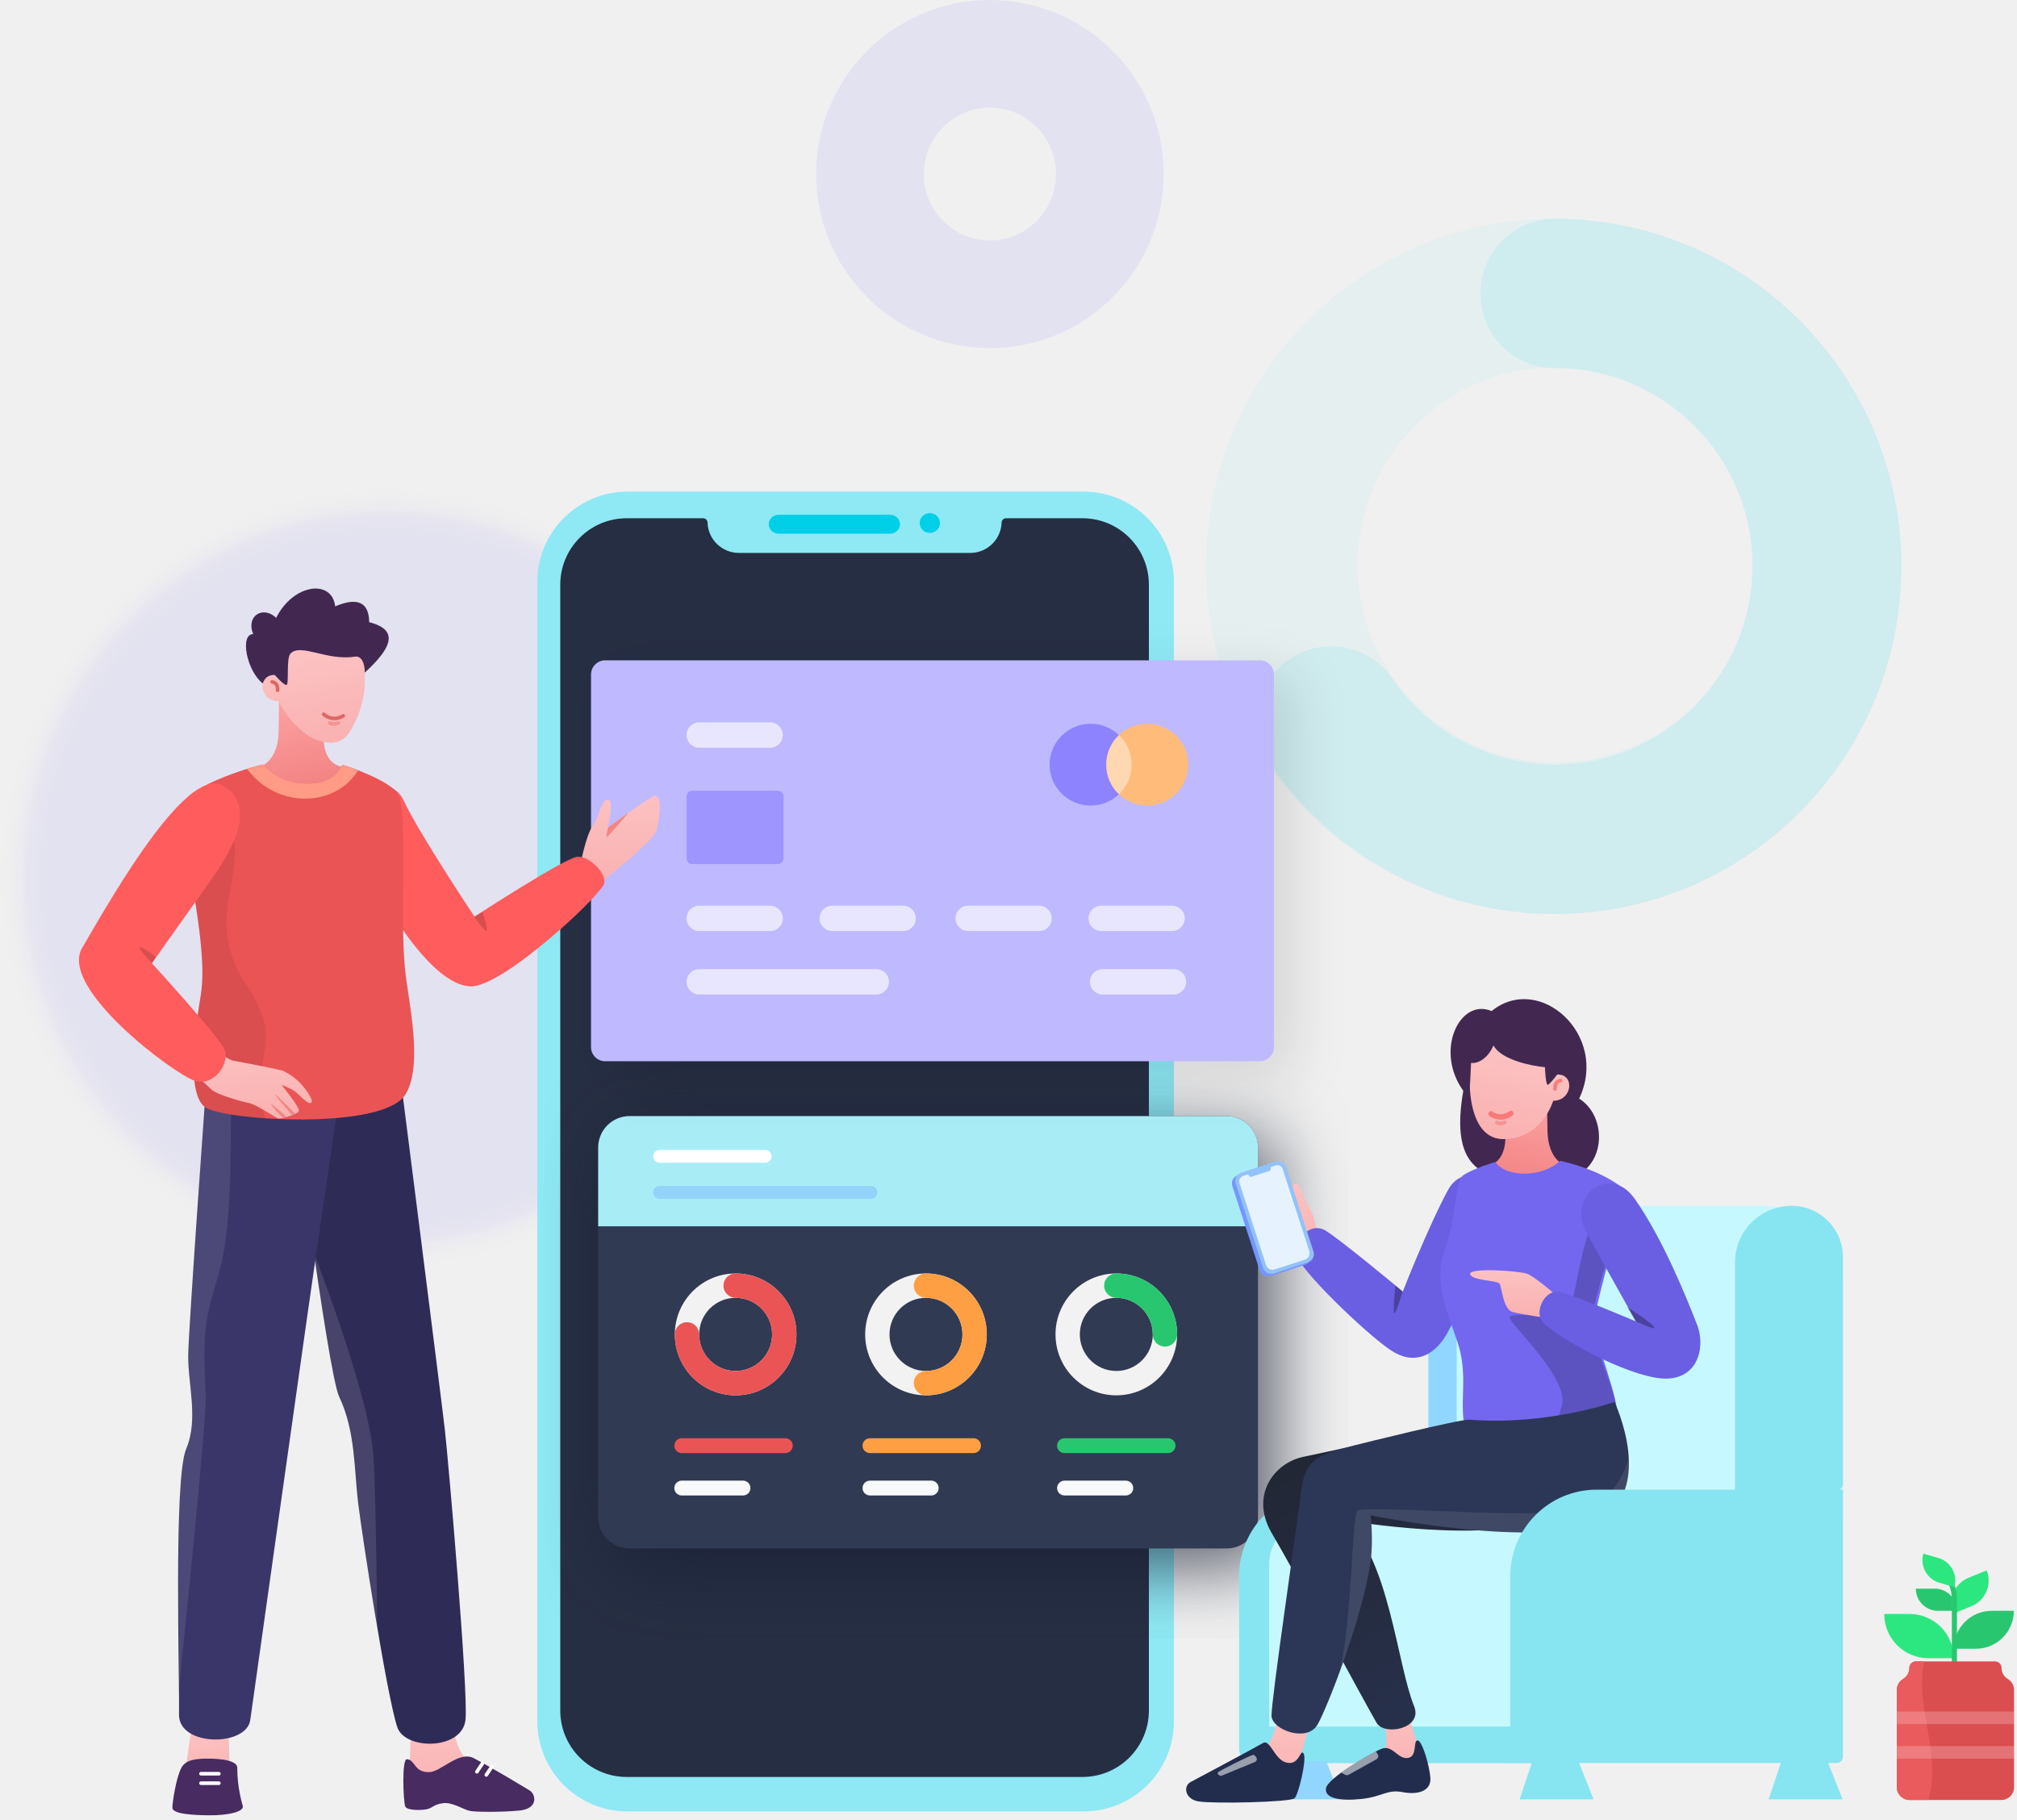
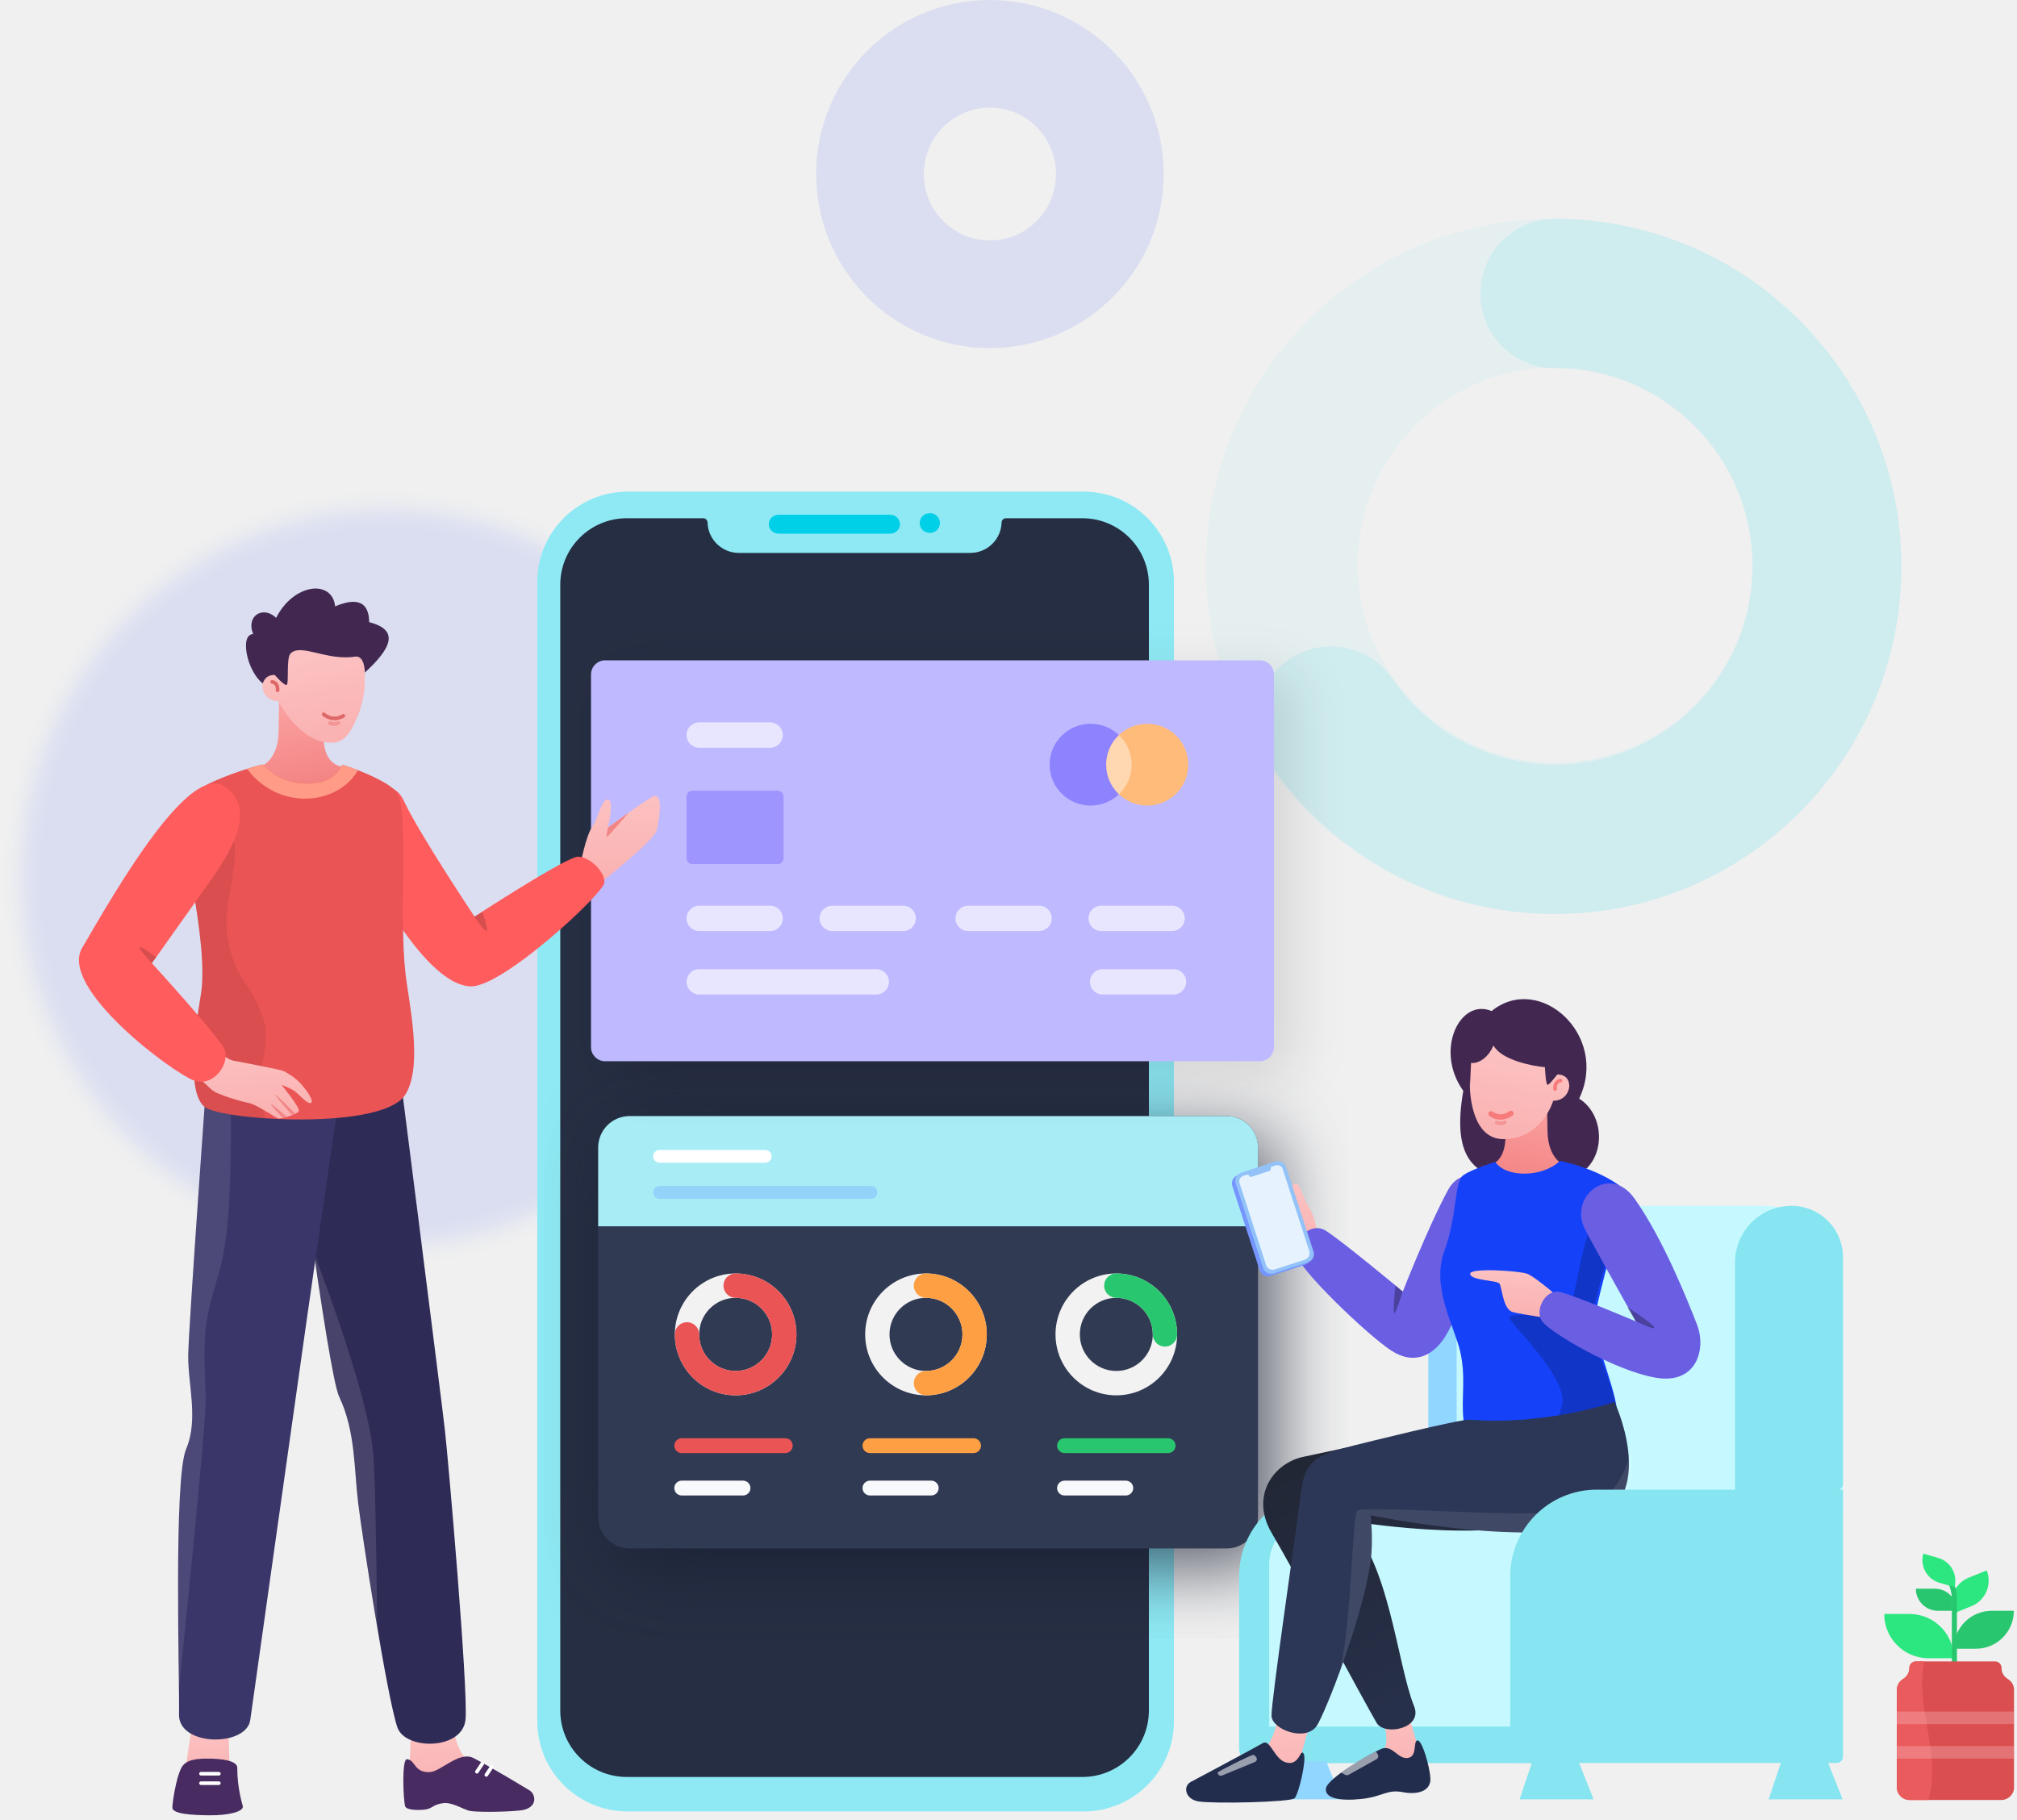
<svg xmlns="http://www.w3.org/2000/svg" width="562" height="507" viewBox="0 0 562 507" fill="none">
  <g id="Illustration">
    <g id="Shape">
      <g id="Oval" opacity="0.1" filter="url(#filter0_f)">
-         <ellipse cx="107.745" cy="244.5" rx="101.745" ry="102.5" fill="#7367F0" />
+         <ellipse cx="107.745" cy="244.5" rx="101.745" ry="102.5" fill="#1542f8" />
      </g>
      <path id="Oval_2" opacity="0.05" fill-rule="evenodd" clip-rule="evenodd" d="M336.032 157.826C336.032 104.326 379.404 60.956 432.906 60.956C486.408 60.956 529.78 104.326 529.78 157.826C529.78 211.326 486.408 254.696 432.906 254.696C379.404 254.696 336.032 211.326 336.032 157.826ZM488.389 157.386C488.389 126.988 463.745 102.346 433.347 102.346C402.948 102.346 378.304 126.988 378.304 157.386C378.304 187.784 402.948 212.426 433.347 212.426C463.745 212.426 488.389 187.784 488.389 157.386Z" fill="#00CFE8" />
-       <ellipse id="Oval_3" opacity="0.1" cx="275.822" cy="48.5" rx="33.416" ry="33.5" stroke="#7367F0" stroke-width="30" />
+       <ellipse id="Oval_3" opacity="0.1" cx="275.822" cy="48.5" rx="33.416" ry="33.5" stroke="#1542f8" stroke-width="30" />
      <path id="Path" opacity="0.1" d="M433.272 60.956C486.572 60.956 529.78 104.326 529.78 157.826C529.78 211.326 486.572 254.696 433.272 254.696C401.162 254.696 371.688 238.816 353.798 212.796C347.287 203.326 349.657 190.352 359.091 183.817C368.431 177.348 381.193 179.615 387.764 188.849L387.961 189.131C398.182 203.997 414.951 213.032 433.272 213.032C463.647 213.032 488.271 188.315 488.271 157.826C488.271 127.642 464.137 103.116 434.181 102.628L433.272 102.621C421.809 102.621 412.517 93.294 412.517 81.789C412.517 70.283 421.809 60.956 433.272 60.956Z" fill="#00CFE8" />
    </g>
    <g id="Mobile Banking App">
      <g id="Phone3">
        <path id="Rectangle" fill-rule="evenodd" clip-rule="evenodd" d="M149.71 162.137C149.71 148.254 160.964 137 174.847 137H301.957C315.84 137 327.094 148.254 327.094 162.137V479.625C327.094 493.508 315.84 504.762 301.957 504.762H174.847C160.964 504.762 149.71 493.508 149.71 479.625V162.137Z" fill="#8EE9F4" />
        <g id="Group 48">
          <path id="Rectangle_2" fill-rule="evenodd" clip-rule="evenodd" d="M156.107 162.933C156.107 152.703 164.4 144.411 174.629 144.411H195.926C196.585 144.411 197.124 144.935 197.144 145.594V145.594C197.28 150.315 201.147 154.072 205.87 154.072H270.352C275.075 154.072 278.942 150.315 279.079 145.594V145.594C279.098 144.935 279.637 144.411 280.297 144.411H301.593C311.822 144.411 320.115 152.703 320.115 162.933V476.634C320.115 486.863 311.822 495.156 301.593 495.156H174.629C164.4 495.156 156.107 486.863 156.107 476.634V162.933Z" fill="#262E43" />
          <mask id="mask0" mask-type="alpha" maskUnits="userSpaceOnUse" x="156" y="144" width="165" height="352">
            <path id="Rectangle_3" fill-rule="evenodd" clip-rule="evenodd" d="M156.107 162.933C156.107 152.703 164.4 144.411 174.629 144.411H195.926C196.585 144.411 197.124 144.935 197.144 145.594V145.594C197.28 150.315 201.147 154.072 205.87 154.072H270.352C275.075 154.072 278.942 150.315 279.079 145.594V145.594C279.098 144.935 279.637 144.411 280.297 144.411H301.593C311.822 144.411 320.115 152.703 320.115 162.933V476.634C320.115 486.863 311.822 495.156 301.593 495.156H174.629C164.4 495.156 156.107 486.863 156.107 476.634V162.933Z" fill="white" />
          </mask>
          <g mask="url(#mask0)">
            <ellipse id="Oval_4" cx="218.287" cy="357.888" rx="14.067" ry="14.053" fill="#E97EFF" fill-opacity="0.549" />
            <path id="Rectangle_4" fill-rule="evenodd" clip-rule="evenodd" d="M176.086 209.239C176.086 206.692 178.15 204.628 180.697 204.628H296.76C299.307 204.628 301.371 206.692 301.371 209.239V209.239C301.371 211.785 299.307 213.85 296.76 213.85H180.697C178.15 213.85 176.086 211.785 176.086 209.239V209.239Z" fill="#E97EFF" fill-opacity="0.549" />
          </g>
        </g>
        <path id="Path_2" d="M248.017 143.438C249.534 143.438 250.764 144.618 250.764 146.073C250.764 147.496 249.588 148.656 248.118 148.706L248.017 148.708H216.95C215.432 148.708 214.202 147.529 214.202 146.073C214.202 144.65 215.378 143.491 216.849 143.44L216.95 143.438H248.017Z" fill="#00CFE8" />
        <path id="Path_3" d="M259.151 142.999C260.669 142.999 261.899 144.228 261.899 145.744C261.899 147.226 260.723 148.434 259.252 148.487L259.151 148.489H259.007C257.49 148.489 256.26 147.26 256.26 145.744C256.26 144.262 257.436 143.054 258.907 143.001L259.007 142.999H259.151Z" fill="#00CFE8" />
      </g>
      <g id="BoardPieChart">
        <g id="Rectangle_5" filter="url(#filter1_d)">
          <path fill-rule="evenodd" clip-rule="evenodd" d="M166.672 319.757C166.672 314.921 170.592 311 175.429 311H341.763C346.6 311 350.52 314.921 350.52 319.757V422.729C350.52 427.565 346.6 431.486 341.763 431.486H175.429C170.592 431.486 166.672 427.565 166.672 422.729V319.757Z" fill="#313A53" />
        </g>
        <mask id="mask1" mask-type="alpha" maskUnits="userSpaceOnUse" x="166" y="311" width="185" height="121">
          <path id="Rectangle_6" fill-rule="evenodd" clip-rule="evenodd" d="M166.672 319.757C166.672 314.921 170.592 311 175.429 311H341.763C346.6 311 350.52 314.921 350.52 319.757V422.729C350.52 427.565 346.6 431.486 341.763 431.486H175.429C170.592 431.486 166.672 427.565 166.672 422.729V319.757Z" fill="white" />
        </mask>
        <g mask="url(#mask1)">
          <path id="Rectangle_7" fill-rule="evenodd" clip-rule="evenodd" d="M162.547 306.275H355.234V341.712H162.547L162.547 306.275Z" fill="#A8EDF6" />
          <path id="Rectangle_8" opacity="0.366" fill-rule="evenodd" clip-rule="evenodd" d="M181.992 332.262C181.992 331.284 182.785 330.49 183.764 330.49H242.682C243.66 330.49 244.453 331.284 244.453 332.262V332.262C244.453 333.241 243.66 334.034 242.682 334.034H183.764C182.785 334.034 181.992 333.241 181.992 332.262V332.262Z" fill="#6FA3FF" />
          <rect id="Rectangle_9" x="181.992" y="320.45" width="32.998" height="3.544" rx="1.772" fill="white" />
          <rect id="Rectangle_10" x="187.885" y="400.774" width="32.998" height="4.134" rx="2.067" fill="#EA5455" />
          <path id="Rectangle_11" fill-rule="evenodd" clip-rule="evenodd" d="M187.885 414.653C187.885 413.512 188.81 412.586 189.952 412.586H207.031C208.173 412.586 209.098 413.512 209.098 414.653V414.653C209.098 415.795 208.173 416.72 207.031 416.72H189.952C188.81 416.72 187.885 415.795 187.885 414.653V414.653Z" fill="#F8F9FA" />
          <rect id="Rectangle_12" x="240.329" y="400.774" width="32.998" height="4.134" rx="2.067" fill="#FF9F43" />
          <path id="Rectangle_13" fill-rule="evenodd" clip-rule="evenodd" d="M240.329 414.653C240.329 413.512 241.255 412.586 242.396 412.586H259.475C260.617 412.586 261.542 413.512 261.542 414.653V414.653C261.542 415.795 260.617 416.72 259.475 416.72H242.396C241.255 416.72 240.329 415.795 240.329 414.653V414.653Z" fill="#F8F9FA" />
          <rect id="Rectangle_14" x="294.541" y="400.774" width="32.998" height="4.134" rx="2.067" fill="#28C76F" />
          <path id="Rectangle_15" fill-rule="evenodd" clip-rule="evenodd" d="M294.541 414.653C294.541 413.512 295.467 412.586 296.608 412.586H313.687C314.829 412.586 315.754 413.512 315.754 414.653V414.653C315.754 415.795 314.829 416.72 313.687 416.72H296.608C295.467 416.72 294.541 415.795 294.541 414.653V414.653Z" fill="#F8F9FA" />
          <g id="Group 3">
            <path id="Oval_5" fill-rule="evenodd" clip-rule="evenodd" d="M311.04 388.814C320.396 388.814 327.981 381.211 327.981 371.834C327.981 362.456 320.396 354.853 311.04 354.853C301.683 354.853 294.099 362.456 294.099 371.834C294.099 381.211 301.683 388.814 311.04 388.814ZM311.04 382.022C305.426 382.022 300.875 377.46 300.875 371.834C300.875 366.207 305.426 361.645 311.04 361.645C316.654 361.645 321.204 366.207 321.204 371.834C321.204 377.46 316.654 382.022 311.04 382.022Z" fill="#F2F2F2" />
            <path id="Path_4" fill-rule="evenodd" clip-rule="evenodd" d="M327.981 371.834C327.981 362.456 320.396 354.853 311.04 354.853C309.168 354.853 307.651 356.374 307.651 358.249C307.651 360.125 309.168 361.645 311.04 361.645C316.59 361.645 321.101 366.104 321.203 371.642L321.204 371.834C321.204 373.709 322.721 375.23 324.593 375.23C326.464 375.23 327.981 373.709 327.981 371.834Z" fill="#28C76F" />
          </g>
          <g id="Group 4">
            <path id="Oval_6" fill-rule="evenodd" clip-rule="evenodd" d="M258.007 388.814C267.363 388.814 274.948 381.211 274.948 371.834C274.948 362.456 267.363 354.853 258.007 354.853C248.65 354.853 241.065 362.456 241.065 371.834C241.065 381.211 248.65 388.814 258.007 388.814ZM258.007 382.022C252.393 382.022 247.842 377.46 247.842 371.834C247.842 366.207 252.393 361.645 258.007 361.645C263.62 361.645 268.171 366.207 268.171 371.834C268.171 377.46 263.62 382.022 258.007 382.022Z" fill="#F2F2F2" />
            <path id="Path_5" d="M258.006 388.814C267.363 388.814 274.948 381.211 274.948 371.834C274.948 362.456 267.363 354.853 258.006 354.853C256.135 354.853 254.618 356.374 254.618 358.249C254.618 360.125 256.135 361.645 258.006 361.645C263.62 361.645 268.171 366.207 268.171 371.834C268.171 377.396 263.723 381.918 258.197 382.02L258.006 382.022C256.135 382.022 254.618 383.542 254.618 385.418C254.618 387.293 256.135 388.814 258.006 388.814Z" fill="#FF9F43" />
          </g>
          <g id="Group 6">
            <path id="Oval_7" fill-rule="evenodd" clip-rule="evenodd" d="M204.973 388.814C214.33 388.814 221.915 381.211 221.915 371.834C221.915 362.456 214.33 354.853 204.973 354.853C195.617 354.853 188.032 362.456 188.032 371.834C188.032 381.211 195.617 388.814 204.973 388.814ZM204.973 382.022C199.36 382.022 194.809 377.46 194.809 371.834C194.809 366.207 199.36 361.645 204.973 361.645C210.587 361.645 215.138 366.207 215.138 371.834C215.138 377.46 210.587 382.022 204.973 382.022Z" fill="#F2F2F2" />
            <path id="Path_6" fill-rule="evenodd" clip-rule="evenodd" d="M188.032 371.834C188.032 381.211 195.617 388.814 204.973 388.814C214.33 388.814 221.915 381.211 221.915 371.834C221.915 362.456 214.33 354.853 204.973 354.853C203.102 354.853 201.585 356.374 201.585 358.249C201.585 360.125 203.102 361.645 204.973 361.645C210.587 361.645 215.138 366.207 215.138 371.834C215.138 377.46 210.587 382.022 204.973 382.022C199.36 382.022 194.809 377.46 194.809 371.834C194.809 369.958 193.292 368.437 191.42 368.437C189.549 368.437 188.032 369.958 188.032 371.834Z" fill="#EA5455" />
          </g>
        </g>
      </g>
      <g id="VisaCard2">
        <g id="Rectangle_16" filter="url(#filter2_d)">
          <path fill-rule="evenodd" clip-rule="evenodd" d="M168.62 184H351.014C353.192 184 354.958 185.771 354.958 187.955V291.769C354.958 293.953 353.192 295.723 351.014 295.723H168.62C166.442 295.723 164.677 293.953 164.677 291.769V187.955C164.677 185.771 166.442 184 168.62 184Z" fill="#BFB9FF" />
        </g>
        <g id="Group 46">
          <g id="Group 45">
            <g id="Group 43">
              <ellipse id="Oval_8" cx="303.887" cy="213.077" rx="11.437" ry="11.395" fill="#8E83FF" />
              <ellipse id="Oval Copy 10" cx="319.661" cy="213.077" rx="11.437" ry="11.395" fill="#FFBB7A" />
              <path id="Path_7" fill-rule="evenodd" clip-rule="evenodd" d="M311.67 204.925L311.775 204.827C313.961 206.902 315.323 209.831 315.323 213.077C315.323 216.323 313.961 219.252 311.775 221.327C309.587 219.253 308.225 216.323 308.225 213.077C308.225 209.882 309.544 206.994 311.67 204.925L311.775 204.827L311.67 204.925Z" fill="white" fill-opacity="0.416" />
            </g>
            <path id="Rectangle_17" fill-rule="evenodd" clip-rule="evenodd" d="M192.873 220.346H216.732C217.604 220.346 218.31 221.05 218.31 221.918V239.207C218.31 240.075 217.604 240.779 216.732 240.779H192.873C192.002 240.779 191.296 240.075 191.296 239.207V221.918C191.296 221.05 192.002 220.346 192.873 220.346Z" fill="#9F95FF" />
          </g>
          <g id="Group 44">
            <path id="Rectangle_18" fill-rule="evenodd" clip-rule="evenodd" d="M194.845 252.37H214.563C216.524 252.37 218.113 253.953 218.113 255.906C218.113 257.859 216.524 259.443 214.563 259.443H194.845C192.885 259.443 191.296 257.859 191.296 255.906C191.296 253.953 192.885 252.37 194.845 252.37Z" fill="white" fill-opacity="0.647" />
            <path id="Rectangle_19" fill-rule="evenodd" clip-rule="evenodd" d="M194.845 270.052H244.141C246.101 270.052 247.69 271.635 247.69 273.588C247.69 275.541 246.101 277.125 244.141 277.125H194.845C192.885 277.125 191.296 275.541 191.296 273.588C191.296 271.635 192.885 270.052 194.845 270.052Z" fill="white" fill-opacity="0.647" />
            <path id="Rectangle_20" fill-rule="evenodd" clip-rule="evenodd" d="M307.239 270.052H326.957C328.917 270.052 330.506 271.635 330.506 273.588C330.506 275.541 328.917 277.125 326.957 277.125H307.239C305.279 277.125 303.689 275.541 303.689 273.588C303.689 271.635 305.279 270.052 307.239 270.052Z" fill="white" fill-opacity="0.647" />
            <path id="Rectangle_21" fill-rule="evenodd" clip-rule="evenodd" d="M194.845 201.289H214.563C216.524 201.289 218.113 202.872 218.113 204.825C218.113 206.778 216.524 208.362 214.563 208.362H194.845C192.885 208.362 191.296 206.778 191.296 204.825C191.296 202.872 192.885 201.289 194.845 201.289Z" fill="white" fill-opacity="0.647" />
            <path id="Rectangle Copy 38" fill-rule="evenodd" clip-rule="evenodd" d="M231.915 252.37H251.634C253.594 252.37 255.183 253.953 255.183 255.906C255.183 257.859 253.594 259.443 251.634 259.443H231.915C229.955 259.443 228.366 257.859 228.366 255.906C228.366 253.953 229.955 252.37 231.915 252.37Z" fill="white" fill-opacity="0.647" />
            <path id="Rectangle Copy 39" fill-rule="evenodd" clip-rule="evenodd" d="M269.775 252.37H289.493C291.453 252.37 293.042 253.953 293.042 255.906C293.042 257.859 291.453 259.443 289.493 259.443H269.775C267.815 259.443 266.226 257.859 266.226 255.906C266.226 253.953 267.815 252.37 269.775 252.37Z" fill="white" fill-opacity="0.647" />
            <path id="Rectangle Copy 40" fill-rule="evenodd" clip-rule="evenodd" d="M306.845 252.37H326.563C328.524 252.37 330.113 253.953 330.113 255.906C330.113 257.859 328.524 259.443 326.563 259.443H306.845C304.885 259.443 303.296 257.859 303.296 255.906C303.296 253.953 304.885 252.37 306.845 252.37Z" fill="white" fill-opacity="0.647" />
          </g>
        </g>
      </g>
      <g id="Men1.1">
        <g id="LLeg">
          <path id="Path_8" fill-rule="evenodd" clip-rule="evenodd" d="M126.372 479.69C126.372 479.69 126.236 488.374 131.569 491.458C136.901 494.543 145.162 500.274 145.162 500.274L113.735 501.339L114.631 479.612L126.372 479.69Z" fill="url(#paint0_linear)" />
          <path id="Path_9" fill-rule="evenodd" clip-rule="evenodd" d="M113.405 490.205C115.835 490.456 115.304 493.971 119.713 493.8C122.926 493.675 127.937 487.749 132.059 489.944C138.35 493.294 145.727 497.812 147.536 498.887C149.345 499.963 150.06 504.021 144.715 504.519C139.603 504.995 132.704 504.942 130.976 504.627C129.247 504.312 126.041 502.107 123.461 502.459C120.882 502.812 120.588 503.702 119.147 504.095C117.705 504.489 113.354 504.575 112.903 503.36C112.385 501.966 111.866 490.047 113.405 490.205Z" fill="#482B61" />
          <path id="Path_10" fill-rule="evenodd" clip-rule="evenodd" d="M110.969 295.474C110.969 295.474 122.957 389.573 123.959 398.472C124.961 407.371 130.465 470.679 129.712 479.123C128.944 487.723 112.857 487.769 110.699 481.281C107.745 472.4 100.916 428.014 99.787 418.746C98.658 409.477 99.054 398.716 94.516 389.225C91.266 382.43 80.513 297.886 80.513 297.886L110.969 295.474Z" fill="#2F2B57" />
          <path id="Path_11" opacity="0.591" fill-rule="evenodd" clip-rule="evenodd" d="M103.922 404.214L103.965 404.637C104.422 409.552 104.806 425.834 105.116 453.481L104.426 449.352C102.262 436.258 100.34 423.287 99.787 418.746C98.681 409.67 99.038 399.163 94.793 389.82L94.515 389.225C93.085 386.234 90.201 368.185 87.421 348.911L88.294 351.248C97.578 376.216 102.787 393.871 103.922 404.214Z" fill="white" fill-opacity="0.192" />
          <path id="Path 10" d="M134.382 491.454L132.879 493.704" stroke="white" stroke-linecap="round" />
          <path id="Path 10_2" d="M137.007 492.334L135.504 494.584" stroke="white" stroke-linecap="round" />
        </g>
        <g id="RLeg">
          <path id="Path_12" fill-rule="evenodd" clip-rule="evenodd" d="M53.349 481.682L50.536 500.672L64.13 500.604L63.685 481.329L53.349 481.682Z" fill="url(#paint1_linear)" />
          <path id="Path_13" fill-rule="evenodd" clip-rule="evenodd" d="M48.032 503.745C47.986 502.637 49.018 495.451 50.536 492.605C51.638 490.542 54.08 490.058 57.654 490.044C62.264 490.026 66.117 490.723 66.112 492.605C66.096 498.366 67.556 502.796 67.654 503.302C67.943 504.787 63.819 505.896 58.188 505.839C53.578 505.794 48.102 505.473 48.032 503.745Z" fill="#482B61" />
          <path id="Path_14" fill-rule="evenodd" clip-rule="evenodd" d="M95.56 298.563C95.56 298.563 89.327 340.561 85.554 367.134C81.847 393.245 70.868 471.132 69.733 479.285C68.691 486.77 49.68 486.77 49.88 477.705C50.08 468.64 48.32 412.152 51.86 403.789C55.4 395.425 52.318 385.692 52.447 377.567C52.576 369.442 57.667 299.106 57.667 299.106L95.56 298.563Z" fill="#3A3669" />
          <path id="Path_15" opacity="0.462" fill-rule="evenodd" clip-rule="evenodd" d="M61.462 353.024L61.164 354.105C57.556 367.072 56.31 368.241 57.333 388.923L57.343 389.344C57.379 394.547 54.904 421.474 49.919 470.126L49.897 467.101C49.722 447.254 48.991 411.369 51.77 404.014L51.86 403.789C55.4 395.425 52.318 385.692 52.446 377.567C52.576 369.442 57.667 299.106 57.667 299.106L64.17 299.012L64.236 302.234C64.704 327.396 63.779 344.326 61.462 353.024V353.024Z" fill="white" fill-opacity="0.192" />
          <path id="Path 9" d="M56.007 494.256H60.983" stroke="white" stroke-linecap="round" />
          <path id="Path 9_2" d="M56.007 496.894H60.983" stroke="white" stroke-linecap="round" />
        </g>
        <g id="Head">
          <path id="Path_16" fill-rule="evenodd" clip-rule="evenodd" d="M72.242 213.711C72.242 213.711 77.449 212.483 77.63 203.907C77.811 195.331 77.684 192.404 77.684 192.404L90.029 192.196C90.029 192.196 90.154 201.754 90.155 205.21C90.16 214.495 96.597 213.711 96.597 213.711C96.597 213.711 95.259 221.24 84.866 221.827C76.751 222.287 72.242 213.711 72.242 213.711Z" fill="url(#paint2_linear)" />
          <g id="Head1">
            <path id="Path_17" fill-rule="evenodd" clip-rule="evenodd" d="M76.552 188.069C71.435 187.87 72.269 195.399 77.585 195.389C77.585 195.389 83.297 206.933 92.265 206.963C96.585 206.977 97.996 203.11 99.291 200.395C100.586 197.68 101.536 193.619 101.615 191.132C101.7 188.481 101.711 179.77 101.711 179.77L76.352 179.759L76.552 188.069Z" fill="url(#paint3_linear)" />
            <path id="Path_18" d="M91.906 201.462C92.673 201.885 93.585 201.781 94.292 201.462" stroke="#F49494" stroke-linecap="round" />
            <path id="Path 8" d="M77.349 192.367C77.401 191.159 77.035 190.2 75.81 190.008" stroke="#DE6767" stroke-linecap="round" />
            <path id="Path_19" fill-rule="evenodd" clip-rule="evenodd" d="M76.551 188.069C76.551 188.069 78.904 190.799 79.774 190.874C80.645 190.949 79.653 183.487 80.934 182.128C83.75 179.14 91.107 184.216 98.844 182.976C101.71 182.517 101.659 187.415 101.659 187.415C108.892 180.786 111.514 175.557 102.871 173.373C102.802 167.763 99.591 166.355 93.382 168.957C92.552 161.378 81.824 162.522 76.941 172.164C73.407 168.707 68.439 171.498 70.547 176.699C66.741 176.699 68.724 186.925 73.21 190.439C73.745 188.904 74.723 188.069 76.551 188.069Z" fill="#422851" />
            <path id="Path_20" d="M90.171 199.031C90.171 199.031 92.607 201.335 95.666 199.459" stroke="#DE6767" stroke-linecap="round" />
          </g>
        </g>
        <g id="LArm">
          <g id="Group 3_2">
            <path id="Path_21" fill-rule="evenodd" clip-rule="evenodd" d="M161.671 241.247C161.671 241.247 163.135 233.107 165.072 230.255C167.01 227.403 167.574 222.61 169.402 222.786C171.23 222.963 169.399 230.614 169.399 230.614C169.399 230.614 177.923 224.219 181.79 222.015C185.319 220.006 183.383 230.404 182.831 231.729C181.518 234.885 166.322 246.793 166.322 246.793C166.322 246.793 162.003 241.971 161.671 241.247Z" fill="url(#paint4_linear)" />
            <path id="Path_22" fill-rule="evenodd" clip-rule="evenodd" d="M169.4 230.614C169.4 230.614 168.77 233.231 169.084 233.231C169.399 233.231 175.184 226.405 175.184 226.405L169.4 230.614Z" fill="#F28585" />
          </g>
          <path id="Path_23" fill-rule="evenodd" clip-rule="evenodd" d="M112.464 223.029C116.632 232.068 132.22 255.423 132.22 255.423C132.22 255.423 157.765 238.768 161.016 238.734C164.266 238.699 168.68 243.012 168.402 245.989C168.125 248.966 140.156 275.074 131.186 274.854C117.238 274.512 99.747 238.241 97.951 233.393C93.141 220.407 108.398 214.213 112.464 223.029Z" fill="#FF5C5D" />
          <path id="Path 5" fill-rule="evenodd" clip-rule="evenodd" d="M132.128 255.406C132.128 255.406 135.078 259.727 135.606 259.444C136.135 259.16 134.447 254.161 134.447 254.161L132.128 255.406Z" fill="black" fill-opacity="0.16" />
        </g>
        <g id="Body">
          <path id="Path_24" fill-rule="evenodd" clip-rule="evenodd" d="M50.768 224.475C49.459 230.751 58.422 262.381 55.956 277.178C54.006 288.882 52.144 304.996 57.199 308.573C62.345 312.216 106.644 315.108 112.959 304.996C117.968 296.973 113.867 279.182 112.959 271.066C111.147 254.875 113.883 226.894 110.809 221.171C108.902 217.621 95.902 213.043 95.413 213.185C94.925 213.327 93.777 218.357 85.557 218.357C77.337 218.357 73.707 213.185 73.265 213.043C72.823 212.901 51.952 218.798 50.768 224.475Z" fill="#EA5455" />
          <path id="Path_25" fill-rule="evenodd" clip-rule="evenodd" d="M73.244 213.041L73.265 213.043C73.707 213.185 77.337 218.357 85.557 218.357C93.777 218.357 94.925 213.327 95.413 213.185C95.59 213.134 97.396 213.697 99.722 214.606L99.712 214.713C93.836 224.579 77.677 225.795 69.04 214.507L68.845 214.246L69.808 213.947C71.573 213.411 72.835 213.088 73.178 213.045L73.244 213.041Z" fill="#FF9B86" />
          <path id="Path_26" fill-rule="evenodd" clip-rule="evenodd" d="M50.796 228.834L51.52 228.935C59.204 230.034 63.71 231.773 65.039 234.152C65.911 235.712 65.506 240.991 63.823 249.988L63.644 250.932C62.083 259.088 63.868 267.524 68.58 274.33L68.845 274.707C70.439 276.936 71.908 279.872 73.252 283.514C76.372 291.962 69.737 299.081 73.939 311.649L73.081 311.586C65.27 310.988 58.953 309.815 57.199 308.573C52.144 304.996 54.006 288.882 55.956 277.179C58.054 264.588 51.878 239.811 50.796 228.834Z" fill="black" fill-opacity="0.067" />
        </g>
        <g id="Rarm">
          <g id="Group 2">
            <path id="Path_27" fill-rule="evenodd" clip-rule="evenodd" d="M59.774 291.701C59.774 291.701 62.723 295.18 65.24 295.613C67.757 296.046 78.291 298.106 78.934 298.411C79.542 298.7 81.62 299.794 83.397 301.549C84.937 303.07 87.6 306.677 86.707 307.297C85.752 307.961 83.175 304.708 81.882 303.904C80.526 303.061 78.442 302.314 78.442 302.314C78.442 302.314 83.597 308.533 83.269 309.619C83.03 310.412 78.646 311.767 77.709 311.665C76.772 311.563 71.607 307.782 69.285 307.341C67.675 307.037 60.466 305.084 58.946 303.618C57.425 302.151 54.006 299.174 54.006 299.174L59.774 291.701Z" fill="url(#paint5_linear)" />
            <path id="Path_28" fill-rule="evenodd" clip-rule="evenodd" d="M82.275 310.34C82.275 310.34 76.88 304.905 76.655 304.997C76.43 305.09 81.356 310.719 81.356 310.719L82.275 310.34Z" fill="#F28585" />
            <path id="Path_29" fill-rule="evenodd" clip-rule="evenodd" d="M79.871 311.233C79.871 311.233 75.829 307.53 75.565 307.709C75.301 307.887 78.802 311.535 78.802 311.535L79.871 311.233Z" fill="#F28585" />
          </g>
          <path id="Path_30" fill-rule="evenodd" clip-rule="evenodd" d="M62.706 219.232C71.036 225.093 65.471 235.748 58.56 245.521C52.105 254.65 42.321 268.401 42.321 268.401C42.321 268.401 60.718 288.554 62.496 292.282C64.273 296.011 59.734 303.014 54.093 301.101C48.45 299.189 16.343 275.404 22.872 264.164C32.845 246.995 52.868 212.309 62.706 219.232Z" fill="#FF5C5D" />
          <path id="Path 6" fill-rule="evenodd" clip-rule="evenodd" d="M42.321 268.401C42.321 268.401 38.546 264.407 38.898 263.945C39.251 263.482 43.506 266.747 43.506 266.747L42.321 268.401Z" fill="black" fill-opacity="0.16" />
        </g>
      </g>
      <g id="Group 7">
        <path id="Rectangle_22" fill-rule="evenodd" clip-rule="evenodd" d="M345.257 439.204C345.257 425.888 356.052 415.093 369.368 415.093L437.966 415.093V487.26C437.966 489.469 436.175 491.26 433.966 491.26H349.257C347.048 491.26 345.257 489.469 345.257 487.26L345.257 439.204Z" fill="#86E5F0" />
        <path id="Rectangle_23" fill-rule="evenodd" clip-rule="evenodd" d="M353.633 476.224L421.269 476.224V491.26H353.633L353.633 476.224Z" fill="#86E5F0" />
        <path id="Path_31" fill-rule="evenodd" clip-rule="evenodd" d="M439.769 490.715L444.035 501.401H423.41L426.984 490.715H439.769Z" fill="#86E5F0" />
        <path id="Path_32" fill-rule="evenodd" clip-rule="evenodd" d="M369.497 490.715L373.764 501.401H353.139L356.713 490.715H369.497Z" fill="#91D6FF" />
        <path id="Path_33" fill-rule="evenodd" clip-rule="evenodd" d="M509.161 490.715L513.428 501.401H492.803L496.377 490.715H509.161Z" fill="#86E5F0" />
        <path id="Rectangle_24" fill-rule="evenodd" clip-rule="evenodd" d="M397.97 360.481C397.97 347.368 408.449 336.659 421.558 336.375L438.492 336.008V422.277H397.97L397.97 360.481Z" fill="#91D6FF" />
        <path id="Rectangle_25" fill-rule="evenodd" clip-rule="evenodd" d="M405.875 360.119C405.875 346.803 416.67 336.008 429.986 336.008H491.667C503.729 336.008 513.507 345.786 513.507 357.848V422.288C513.507 423.253 512.725 424.035 511.76 424.035H405.875L405.875 360.119Z" fill="#C6F9FF" />
        <path id="Rectangle_26" fill-rule="evenodd" clip-rule="evenodd" d="M483.427 351.792C483.427 343.074 490.493 336.008 499.21 336.008V336.008C507.106 336.008 513.507 342.409 513.507 350.305V413.499C513.507 414.464 512.725 415.246 511.76 415.246H483.427V351.792Z" fill="#86E5F0" />
        <path id="Rectangle_27" fill-rule="evenodd" clip-rule="evenodd" d="M353.633 435.799C353.633 428.84 359.274 423.199 366.233 423.199H433.69V481.124H353.633V435.799Z" fill="#C6F9FF" />
        <g id="Wom1.4">
          <g id="Head_2">
            <path id="Path_34" fill-rule="evenodd" clip-rule="evenodd" d="M436.719 328.514C447.465 326.01 448.172 311.252 440.003 306.133C448.428 288.461 428.945 270.915 415.599 281.736C406.85 277.989 399.579 292.611 407.72 303.968C404.307 323.468 411.254 328.509 423.777 328.723L436.719 328.514Z" fill="#422851" />
            <path id="Path_35" fill-rule="evenodd" clip-rule="evenodd" d="M436.585 324.989C436.585 324.989 431.358 323.762 431.176 315.192C430.995 306.622 431.122 303.696 431.122 303.696L419.608 303.488C419.608 303.488 419.483 313.039 419.481 316.494C419.476 325.773 413.015 324.989 413.015 324.989C413.015 324.989 414.358 332.513 424.791 333.1C432.937 333.559 436.585 324.989 436.585 324.989Z" fill="url(#paint6_linear)" />
            <path id="Path_36" fill-rule="evenodd" clip-rule="evenodd" d="M433.807 299.417C438.944 299.218 438.106 306.741 432.77 306.731C432.77 306.731 429.671 317.419 418.912 317.419C410.173 317.419 409.605 304.962 409.526 302.477C409.44 299.828 409.43 291.123 409.43 291.123L434.007 291.112L433.807 299.417Z" fill="url(#paint7_linear)" />
            <path id="Path_37" d="M420.985 310.239C420.985 310.239 418.423 312.41 415.454 310.377" stroke="#F77B7B" stroke-width="1.5" stroke-linecap="round" />
            <path id="Path_38" d="M419.294 312.753C418.497 313.121 417.729 313.148 417.044 312.781" stroke="#F49494" stroke-linecap="round" />
            <path id="Path 8_2" d="M433.284 303.463C433.231 302.256 433.599 301.297 434.829 301.105" stroke="#F77B7B" stroke-linecap="round" />
            <path id="Path_39" fill-rule="evenodd" clip-rule="evenodd" d="M434.62 298.487C434.62 298.487 431.805 302.267 431.234 302.287C430.664 302.307 430.464 297.371 430.464 297.371C427.011 297.107 418.271 295.366 416.128 291.309C414.63 294.888 411.766 296.478 409.884 296.173L409.527 303.778L408.649 288.489H435.309L434.62 298.487Z" fill="#422851" />
          </g>
          <g id="LLeg_2">
            <path id="Path_40" fill-rule="evenodd" clip-rule="evenodd" d="M383.979 476.119C383.979 476.119 388.587 485.431 384.809 488.365C381.026 491.3 371.033 496.801 371.033 496.801L397.508 495.136L391.623 474.826L383.979 476.119Z" fill="url(#paint8_linear)" />
            <path id="Path_41" fill-rule="evenodd" clip-rule="evenodd" d="M394.947 484.981C393.64 485.134 395.035 489.535 392.207 489.87C389.383 490.204 388.011 486.034 384.808 487.356C381.604 488.678 369.92 495.513 369.46 498.307C368.994 501.1 373.347 501.922 379.317 501.291C385.287 500.66 386.387 498.535 390.869 499.391C395.345 500.247 398.699 498.883 398.551 495.61C398.403 492.338 396.253 484.828 394.947 484.981Z" fill="#222D4E" />
            <path id="Path 14" fill-rule="evenodd" clip-rule="evenodd" d="M383.346 488.034L383.856 488.799C384.18 489.285 384.021 489.943 383.511 490.227L375.781 494.543C375.491 494.706 375.138 494.713 374.841 494.562L373.672 493.968C375.597 492.573 377.172 491.524 378.912 490.495C380.248 489.704 381.727 488.889 383.346 488.034Z" fill="white" fill-opacity="0.541" />
            <path id="Path_42" fill-rule="evenodd" clip-rule="evenodd" d="M423.859 394.043C415.844 394.402 371.235 404.274 363.13 405.951C355.026 407.628 348.174 416.704 354.354 427.213C361.295 439.01 379.205 472.514 383.554 480.066C385.706 483.805 396.564 481.709 394.014 475.434C389.259 463.738 387.051 434.356 374.929 423.643C374.929 423.643 415.695 430.742 433.304 422.61C446.102 416.699 443.207 393.178 423.859 394.043Z" fill="url(#paint9_linear)" />
          </g>
          <g id="LArm_2">
            <path id="Path_43" fill-rule="evenodd" clip-rule="evenodd" d="M367.069 346.62C367.069 346.62 367.159 340.095 364.878 336.684C362.597 333.274 362.506 329.652 360.78 329.77C359.053 329.889 360.763 338.309 360.763 338.309C360.763 338.309 358.572 337.471 356.999 336.412C355.425 335.353 350.653 330.131 349.538 331.057C347.647 332.633 350.693 341.527 352.351 343.305C354.015 345.083 363.106 350.932 363.106 350.932L367.069 346.62Z" fill="url(#paint10_linear)" />
            <path id="Path_44" fill-rule="evenodd" clip-rule="evenodd" d="M416.324 342.71C412.596 351.363 405.769 367.258 402.955 372C399.428 377.939 393.866 380.556 387.354 376.149C380.512 371.519 361.671 353.46 361.119 349.369C360.572 345.279 365.183 340.37 369.355 342.912C373.528 345.453 390.866 359.89 390.866 359.89C390.866 359.89 397.863 341.943 403.492 331.546C408.366 322.551 421.999 329.556 416.324 342.71Z" fill="#6A5EE3" />
            <path id="Path_45" fill-rule="evenodd" clip-rule="evenodd" d="M390.793 359.899C390.793 359.899 388.914 366.277 388.474 365.908C388.035 365.538 388.81 358.232 388.81 358.232L390.793 359.899Z" fill="black" fill-opacity="0.303" />
          </g>
          <g id="PhoneMini4">
            <g id="Group 3_3">
              <path id="Rectangle_28" d="M343.366 330.492C342.956 329.231 343.646 327.877 344.907 327.468L354.376 324.391C355.637 323.981 356.991 324.671 357.4 325.932L365.043 349.452C365.452 350.713 364.762 352.067 363.502 352.477L354.032 355.553C352.772 355.963 351.418 355.273 351.008 354.013L343.366 330.492Z" fill="#7596FF" />
              <rect id="Rectangle_29" x="343.561" y="327.497" width="14.757" height="29.531" rx="2.4" transform="rotate(-18 343.561 327.497)" fill="#93C2F9" />
              <path id="Rectangle_30" d="M346.395 327.685L347.46 327.339C347.677 327.268 347.908 327.366 348.012 327.56L348.045 327.637C348.124 327.881 348.387 328.015 348.63 327.936L353.763 326.268C353.98 326.198 354.109 325.983 354.08 325.764L354.061 325.683C353.982 325.438 354.115 325.176 354.359 325.097L355.418 324.753C356.205 324.497 357.047 324.894 357.36 325.645L357.406 325.767V325.767L364.806 348.613C365.128 349.611 364.582 350.681 363.587 351.006L355.166 353.742C354.213 354.053 353.193 353.567 352.822 352.652L352.776 352.524C352.775 352.524 352.775 352.523 352.777 352.522L345.378 329.681C345.108 328.849 345.563 327.955 346.395 327.685Z" fill="#E6F3FF" />
            </g>
          </g>
          <g id="Body_2">
-             <path id="Path_46" fill-rule="evenodd" clip-rule="evenodd" d="M453.585 332.284C453.585 332.284 444.6 362.387 444.334 368.085C444.068 373.784 451.683 390.533 450.386 394.766C447.397 404.548 409.233 408.761 407.775 395.601C407.095 389.463 408.51 383.955 406.879 376.723C405.254 369.492 398.723 358.745 402.428 348.642C406.132 338.538 405.139 329.191 407.789 327.424C410.439 325.657 416.632 323.781 416.632 323.781C419.644 328.216 429.812 328.151 434.664 323.468C434.664 323.468 446.718 325.808 453.585 332.284Z" fill="#7367F0" />
+             <path id="Path_46" fill-rule="evenodd" clip-rule="evenodd" d="M453.585 332.284C453.585 332.284 444.6 362.387 444.334 368.085C444.068 373.784 451.683 390.533 450.386 394.766C447.397 404.548 409.233 408.761 407.775 395.601C407.095 389.463 408.51 383.955 406.879 376.723C405.254 369.492 398.723 358.745 402.428 348.642C406.132 338.538 405.139 329.191 407.789 327.424C410.439 325.657 416.632 323.781 416.632 323.781C419.644 328.216 429.812 328.151 434.664 323.468C434.664 323.468 446.718 325.808 453.585 332.284Z" fill="#1542f8" />
            <path id="Path_47" fill-rule="evenodd" clip-rule="evenodd" d="M445.534 337.16C439.545 346.67 439.563 363.228 436.346 365.396C433.13 367.565 420.61 365.437 420.61 367.154C420.61 368.871 437.911 384.61 435.071 392.133C433.584 396.073 433.987 399.597 436.281 402.707L437.03 402.543C443.847 401.002 449.327 398.234 450.386 394.766C451.683 390.533 443.19 373.784 443.456 368.085C443.682 363.248 450.823 340.826 452.977 334.159C451.223 331.064 448.743 332.064 445.534 337.16Z" fill="black" fill-opacity="0.199" />
          </g>
          <g id="RArm">
            <path id="Path_48" fill-rule="evenodd" clip-rule="evenodd" d="M435.32 362.39C435.32 362.39 427.752 355.688 425.436 354.911C423.119 354.133 409.551 353.199 409.637 354.956C409.734 356.839 417.021 356.73 417.776 357.657C418.531 358.583 418.703 364.914 421.557 365.624C424.406 366.335 432.946 367.561 432.946 367.561L435.32 362.39Z" fill="url(#paint11_linear)" />
            <path id="Path_49" fill-rule="evenodd" clip-rule="evenodd" d="M455.454 334.014C463.427 345.273 470.234 362.424 472.847 369.111C475.46 375.798 472.824 385.883 461.335 383.903C449.865 381.928 431.617 371.198 429.598 368.068C427.579 364.938 430.646 359.242 434.509 359.987C438.087 360.677 455.838 368.229 455.838 368.229C455.838 368.229 444.418 347.976 441.63 342.546C436.972 333.479 448.431 324.093 455.454 334.014Z" fill="#6A5EE3" />
            <path id="Path_50" fill-rule="evenodd" clip-rule="evenodd" d="M455.658 368.091C455.658 368.091 461.639 371.064 460.91 369.817C460.18 368.57 453.376 364.189 453.376 364.189L455.658 368.091Z" fill="black" fill-opacity="0.303" />
          </g>
          <g id="RLeg_2">
            <path id="Path_51" fill-rule="evenodd" clip-rule="evenodd" d="M356.139 476.493C356.139 476.493 356.278 487.453 347.252 491.551C338.231 495.648 331.804 495.402 332.622 498.57C333.44 501.737 356.92 501.609 359.112 499.132C360.981 497.024 365.045 477.399 366.164 478.9L356.139 476.493Z" fill="url(#paint12_linear)" />
            <path id="Path_52" fill-rule="evenodd" clip-rule="evenodd" d="M363.281 488.761C362.273 486.813 362.209 492.295 358.234 491.087C355.007 490.106 353.904 484.495 351.865 485.724C349.827 486.953 331.88 496.482 331.778 496.539C329.568 497.73 330.186 501.338 333.918 501.968C338.065 502.667 359.551 502.196 360.704 501.09C361.857 499.984 364.089 490.324 363.281 488.761Z" fill="#222D4E" />
            <path id="Path 14_2" fill-rule="evenodd" clip-rule="evenodd" d="M349.211 489.001C349.534 489.001 349.844 489.375 350.079 489.765C350.358 490.228 350.106 490.8 349.607 491.006L340.52 494.75C340.179 494.89 339.78 494.84 339.543 494.558C339.366 494.346 339.217 494.097 339.301 493.923C339.476 493.557 348.534 489.001 349.211 489.001Z" fill="white" fill-opacity="0.541" />
            <path id="Path_53" fill-rule="evenodd" clip-rule="evenodd" d="M449.852 390.655C449.852 390.655 461.504 415.278 445.129 423.733C429.293 431.91 381.884 422.239 381.884 422.239C381.884 422.239 382.731 429.064 381.884 435.15C379.672 451.047 369.149 477.532 366.923 480.86C363.844 485.462 354.465 481.991 354.289 478.159C354.112 474.327 361.359 425.387 362.461 416.054C363.557 406.721 367.018 405.365 377.127 402.814C379.45 402.228 406.914 395.398 409.43 395.597C431.048 397.308 449.852 390.655 449.852 390.655Z" fill="#2C3757" />
            <path id="Path_54" opacity="0.462" fill-rule="evenodd" clip-rule="evenodd" d="M437.078 421.192C421.4 422.95 379.892 419.326 378.225 420.973C376.633 422.545 376.899 449.892 373.328 465.721L373.871 464.226C377.229 454.895 380.716 443.546 381.884 435.15C382.731 429.063 381.884 422.239 381.884 422.239L383.796 422.609C392.807 424.303 431.193 430.929 445.129 423.733C452.68 419.834 455.761 413.357 454.373 404.302C451.982 414.537 446.217 420.167 437.078 421.192Z" fill="white" fill-opacity="0.192" />
          </g>
        </g>
        <path id="Rectangle_31" fill-rule="evenodd" clip-rule="evenodd" d="M420.798 439.204C420.798 425.888 431.593 415.093 444.909 415.093L513.507 415.093V489.512C513.507 490.477 512.725 491.26 511.76 491.26H420.798L420.798 439.204Z" fill="#86E5F0" />
      </g>
      <g id="Group 80">
        <path id="Rectangle_32" d="M525.002 449.738H532.049C538.86 449.738 544.382 455.26 544.382 462.071V462.071H537.335C530.524 462.071 525.002 456.55 525.002 449.738V449.738Z" fill="#2CE780" />
        <path id="Rectangle_33" d="M533.812 442.69H539.097C542.502 442.69 545.263 445.451 545.263 448.857V448.857H539.978C536.572 448.857 533.812 446.096 533.812 442.69V442.69Z" fill="#28C76F" />
        <path id="Rectangle_34" d="M561.119 448.857H554.953C549.115 448.857 544.382 453.59 544.382 459.428V459.428H550.548C556.386 459.428 561.119 454.695 561.119 448.857V448.857Z" fill="#28C76F" />
        <path id="Rectangle_35" fill-rule="evenodd" clip-rule="evenodd" d="M553.551 437.592L548.535 439.628C544.618 441.218 542.726 445.676 544.303 449.598V449.598L549.319 447.561C553.235 445.971 555.127 441.513 553.551 437.592V437.592Z" fill="#2CE780" />
        <path id="Path_55" fill-rule="evenodd" clip-rule="evenodd" d="M540.651 436.524C543.407 438.271 545.155 441.594 545.258 445.242L545.263 445.585V471.762H543.849V445.585C543.849 442.516 542.461 439.686 540.213 438.134L539.978 437.978L540.651 436.524Z" fill="#28C76F" />
        <g id="Group 84">
          <path id="Rectangle_36" fill-rule="evenodd" clip-rule="evenodd" d="M533.863 462.952H555.838C556.865 462.952 557.697 463.767 557.697 464.773V464.825C557.697 465.937 558.237 466.982 559.152 467.641L559.721 468.051C560.636 468.71 561.176 469.755 561.176 470.867V498.077C561.176 500.008 559.578 501.573 557.608 501.573H532.094C530.123 501.573 528.525 500.008 528.525 498.077V470.867C528.525 469.755 529.066 468.71 529.98 468.051L530.55 467.641C531.403 467.026 531.931 466.074 531.997 465.046L532.005 464.773C532.005 463.767 532.837 462.952 533.863 462.952Z" fill="#DA4E4F" />
          <mask id="mask2" mask-type="alpha" maskUnits="userSpaceOnUse" x="528" y="462" width="34" height="40">
            <path id="Rectangle_37" fill-rule="evenodd" clip-rule="evenodd" d="M533.863 462.952H555.838C556.865 462.952 557.697 463.767 557.697 464.773V464.825C557.697 465.937 558.237 466.982 559.152 467.641L559.721 468.051C560.636 468.71 561.176 469.755 561.176 470.867V498.077C561.176 500.008 559.578 501.573 557.608 501.573H532.094C530.123 501.573 528.525 500.008 528.525 498.077V470.867C528.525 469.755 529.066 468.71 529.98 468.051L530.55 467.641C531.403 467.026 531.931 466.074 531.997 465.046L532.005 464.773C532.005 463.767 532.837 462.952 533.863 462.952Z" fill="white" />
          </mask>
          <g mask="url(#mask2)">
            <path id="Rectangle_38" fill-rule="evenodd" clip-rule="evenodd" d="M527.633 461.205H536.554C532.617 476.222 542.205 488.676 536.554 504.019H527.633V461.205Z" fill="#E95B5C" />
            <rect id="Rectangle_39" x="528.525" y="486.544" width="32.651" height="3.495" fill="#FFDFE2" fill-opacity="0.258" />
            <rect id="Rectangle_40" x="528.525" y="476.932" width="32.651" height="3.495" fill="#FFDFE2" fill-opacity="0.258" />
          </g>
        </g>
        <path id="Rectangle_41" fill-rule="evenodd" clip-rule="evenodd" d="M535.899 432.926L540.054 434.123C543.536 435.126 545.549 438.758 544.555 442.242V442.242L540.4 441.044C536.918 440.041 534.905 436.41 535.899 432.926V432.926Z" fill="#2CE780" />
      </g>
    </g>
  </g>
  <defs>
    <filter id="filter0_f" x="0.563" y="136.563" width="214.362" height="215.873" filterUnits="userSpaceOnUse" color-interpolation-filters="sRGB">
      <feFlood flood-opacity="0" result="BackgroundImageFix" />
      <feBlend mode="normal" in="SourceGraphic" in2="BackgroundImageFix" result="shape" />
      <feGaussianBlur stdDeviation="2.718" result="effect1_foregroundBlur" />
    </filter>
    <filter id="filter1_d" x="151.672" y="296" width="223.848" height="160.486" filterUnits="userSpaceOnUse" color-interpolation-filters="sRGB">
      <feFlood flood-opacity="0" result="BackgroundImageFix" />
      <feColorMatrix in="SourceAlpha" type="matrix" values="0 0 0 0 0 0 0 0 0 0 0 0 0 0 0 0 0 0 127 0" />
      <feOffset dx="5" dy="5" />
      <feGaussianBlur stdDeviation="10" />
      <feColorMatrix type="matrix" values="0 0 0 0 0.086 0 0 0 0 0.114 0 0 0 0 0.192 0 0 0 0.7 0" />
      <feBlend mode="normal" in2="BackgroundImageFix" result="effect1_dropShadow" />
      <feBlend mode="normal" in="SourceGraphic" in2="effect1_dropShadow" result="shape" />
    </filter>
    <filter id="filter2_d" x="156.677" y="174" width="218.281" height="139.723" filterUnits="userSpaceOnUse" color-interpolation-filters="sRGB">
      <feFlood flood-opacity="0" result="BackgroundImageFix" />
      <feColorMatrix in="SourceAlpha" type="matrix" values="0 0 0 0 0 0 0 0 0 0 0 0 0 0 0 0 0 0 127 0" />
      <feOffset dx="6" dy="4" />
      <feGaussianBlur stdDeviation="7" />
      <feColorMatrix type="matrix" values="0 0 0 0 0.019 0 0 0 0 0.019 0 0 0 0 0.019 0 0 0 0.11 0" />
      <feBlend mode="normal" in2="BackgroundImageFix" result="effect1_dropShadow" />
      <feBlend mode="normal" in="SourceGraphic" in2="effect1_dropShadow" result="shape" />
    </filter>
    <linearGradient id="paint0_linear" x1="108.297" y1="474.323" x2="109.454" y2="500.285" gradientUnits="userSpaceOnUse">
      <stop stop-color="#FDC6C6" />
      <stop offset="1" stop-color="#FAB2B2" />
    </linearGradient>
    <linearGradient id="paint1_linear" x1="48.184" y1="476.621" x2="50.29" y2="499.587" gradientUnits="userSpaceOnUse">
      <stop stop-color="#FDC6C6" />
      <stop offset="1" stop-color="#FAB2B2" />
    </linearGradient>
    <linearGradient id="paint2_linear" x1="64.314" y1="187.794" x2="73.802" y2="231.539" gradientUnits="userSpaceOnUse">
      <stop stop-color="#FFAFAF" />
      <stop offset="1" stop-color="#F07777" />
    </linearGradient>
    <linearGradient id="paint3_linear" x1="66.699" y1="179.45" x2="72.791" y2="209.06" gradientUnits="userSpaceOnUse">
      <stop stop-color="#FDC6C6" />
      <stop offset="1" stop-color="#FAB2B2" />
    </linearGradient>
    <linearGradient id="paint4_linear" x1="159.942" y1="213.8" x2="160.255" y2="244.962" gradientUnits="userSpaceOnUse">
      <stop stop-color="#FDC6C6" />
      <stop offset="1" stop-color="#FAB2B2" />
    </linearGradient>
    <linearGradient id="paint5_linear" x1="48.316" y1="286.84" x2="49.251" y2="310.713" gradientUnits="userSpaceOnUse">
      <stop stop-color="#FDC6C6" />
      <stop offset="1" stop-color="#FAB2B2" />
    </linearGradient>
    <linearGradient id="paint6_linear" x1="444.258" y1="299.089" x2="434.496" y2="342.676" gradientUnits="userSpaceOnUse">
      <stop stop-color="#FFAFAF" />
      <stop offset="1" stop-color="#F07777" />
    </linearGradient>
    <linearGradient id="paint7_linear" x1="443.5" y1="290.813" x2="437.643" y2="319.461" gradientUnits="userSpaceOnUse">
      <stop stop-color="#FDC6C6" />
      <stop offset="1" stop-color="#FAB2B2" />
    </linearGradient>
    <linearGradient id="paint8_linear" x1="402.089" y1="469.477" x2="400.685" y2="495.712" gradientUnits="userSpaceOnUse">
      <stop stop-color="#FDC6C6" />
      <stop offset="1" stop-color="#FAB2B2" />
    </linearGradient>
    <linearGradient id="paint9_linear" x1="374.717" y1="503.263" x2="332.365" y2="421.973" gradientUnits="userSpaceOnUse">
      <stop stop-color="#28324F" />
      <stop offset="1" stop-color="#222735" />
    </linearGradient>
    <linearGradient id="paint10_linear" x1="370.207" y1="324.616" x2="368.311" y2="349.813" gradientUnits="userSpaceOnUse">
      <stop stop-color="#FDC6C6" />
      <stop offset="1" stop-color="#FAB2B2" />
    </linearGradient>
    <linearGradient id="paint11_linear" x1="439.765" y1="350.643" x2="439.209" y2="366.914" gradientUnits="userSpaceOnUse">
      <stop stop-color="#FDC6C6" />
      <stop offset="1" stop-color="#FAB2B2" />
    </linearGradient>
    <linearGradient id="paint12_linear" x1="371.98" y1="470.534" x2="370.607" y2="499.778" gradientUnits="userSpaceOnUse">
      <stop stop-color="#FDC6C6" />
      <stop offset="1" stop-color="#FAB2B2" />
    </linearGradient>
  </defs>
</svg>
